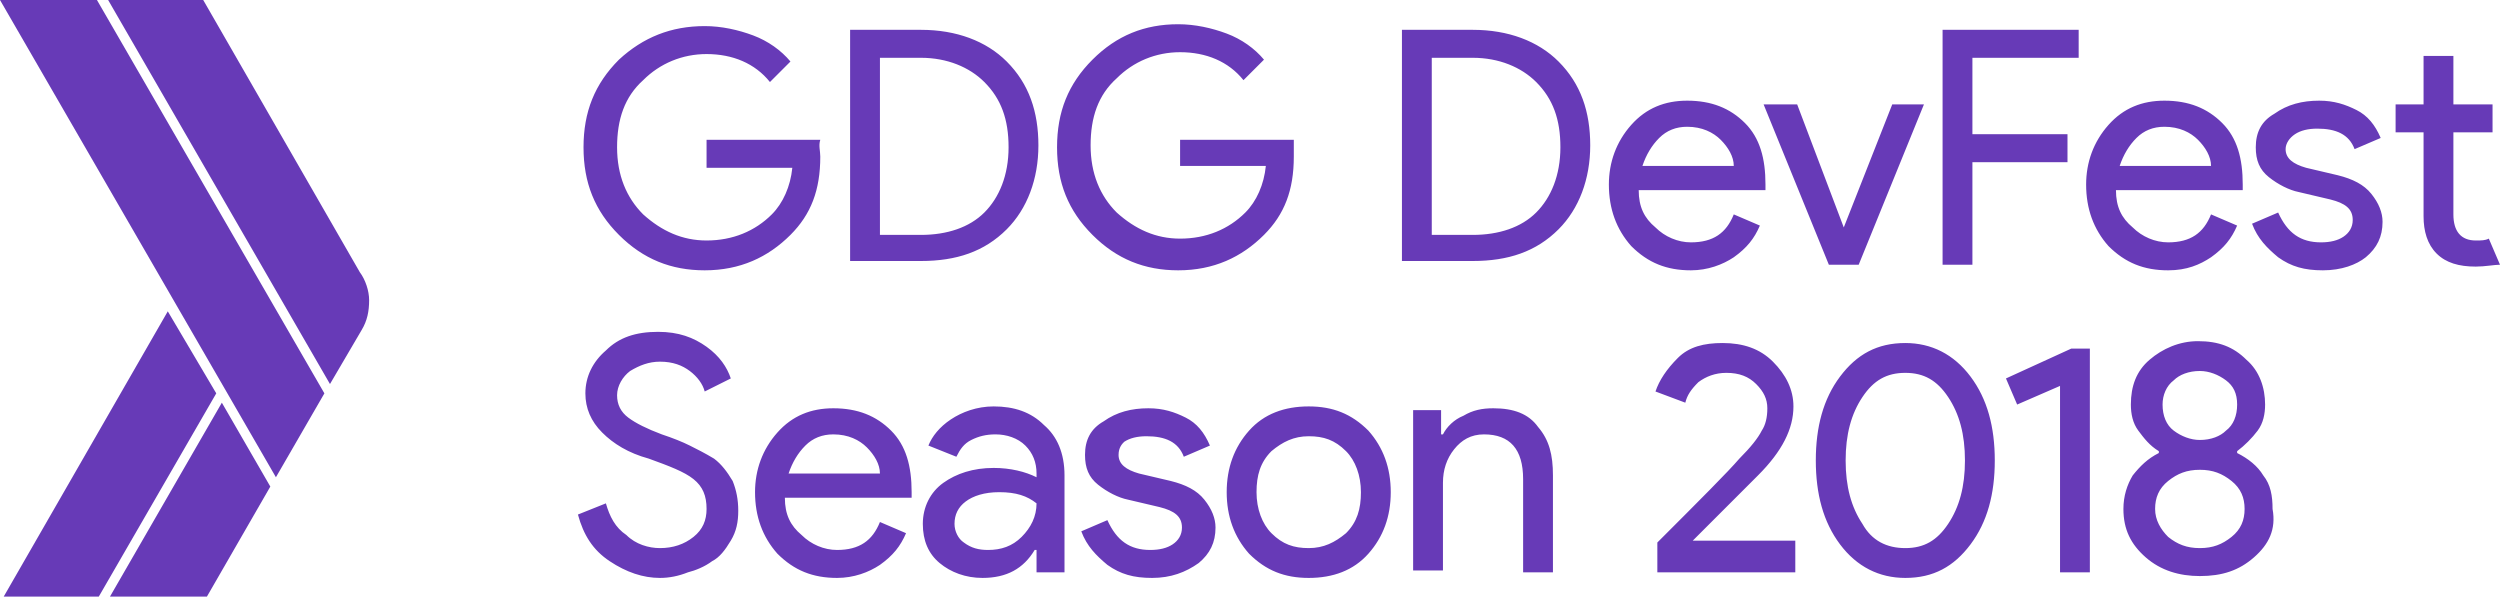
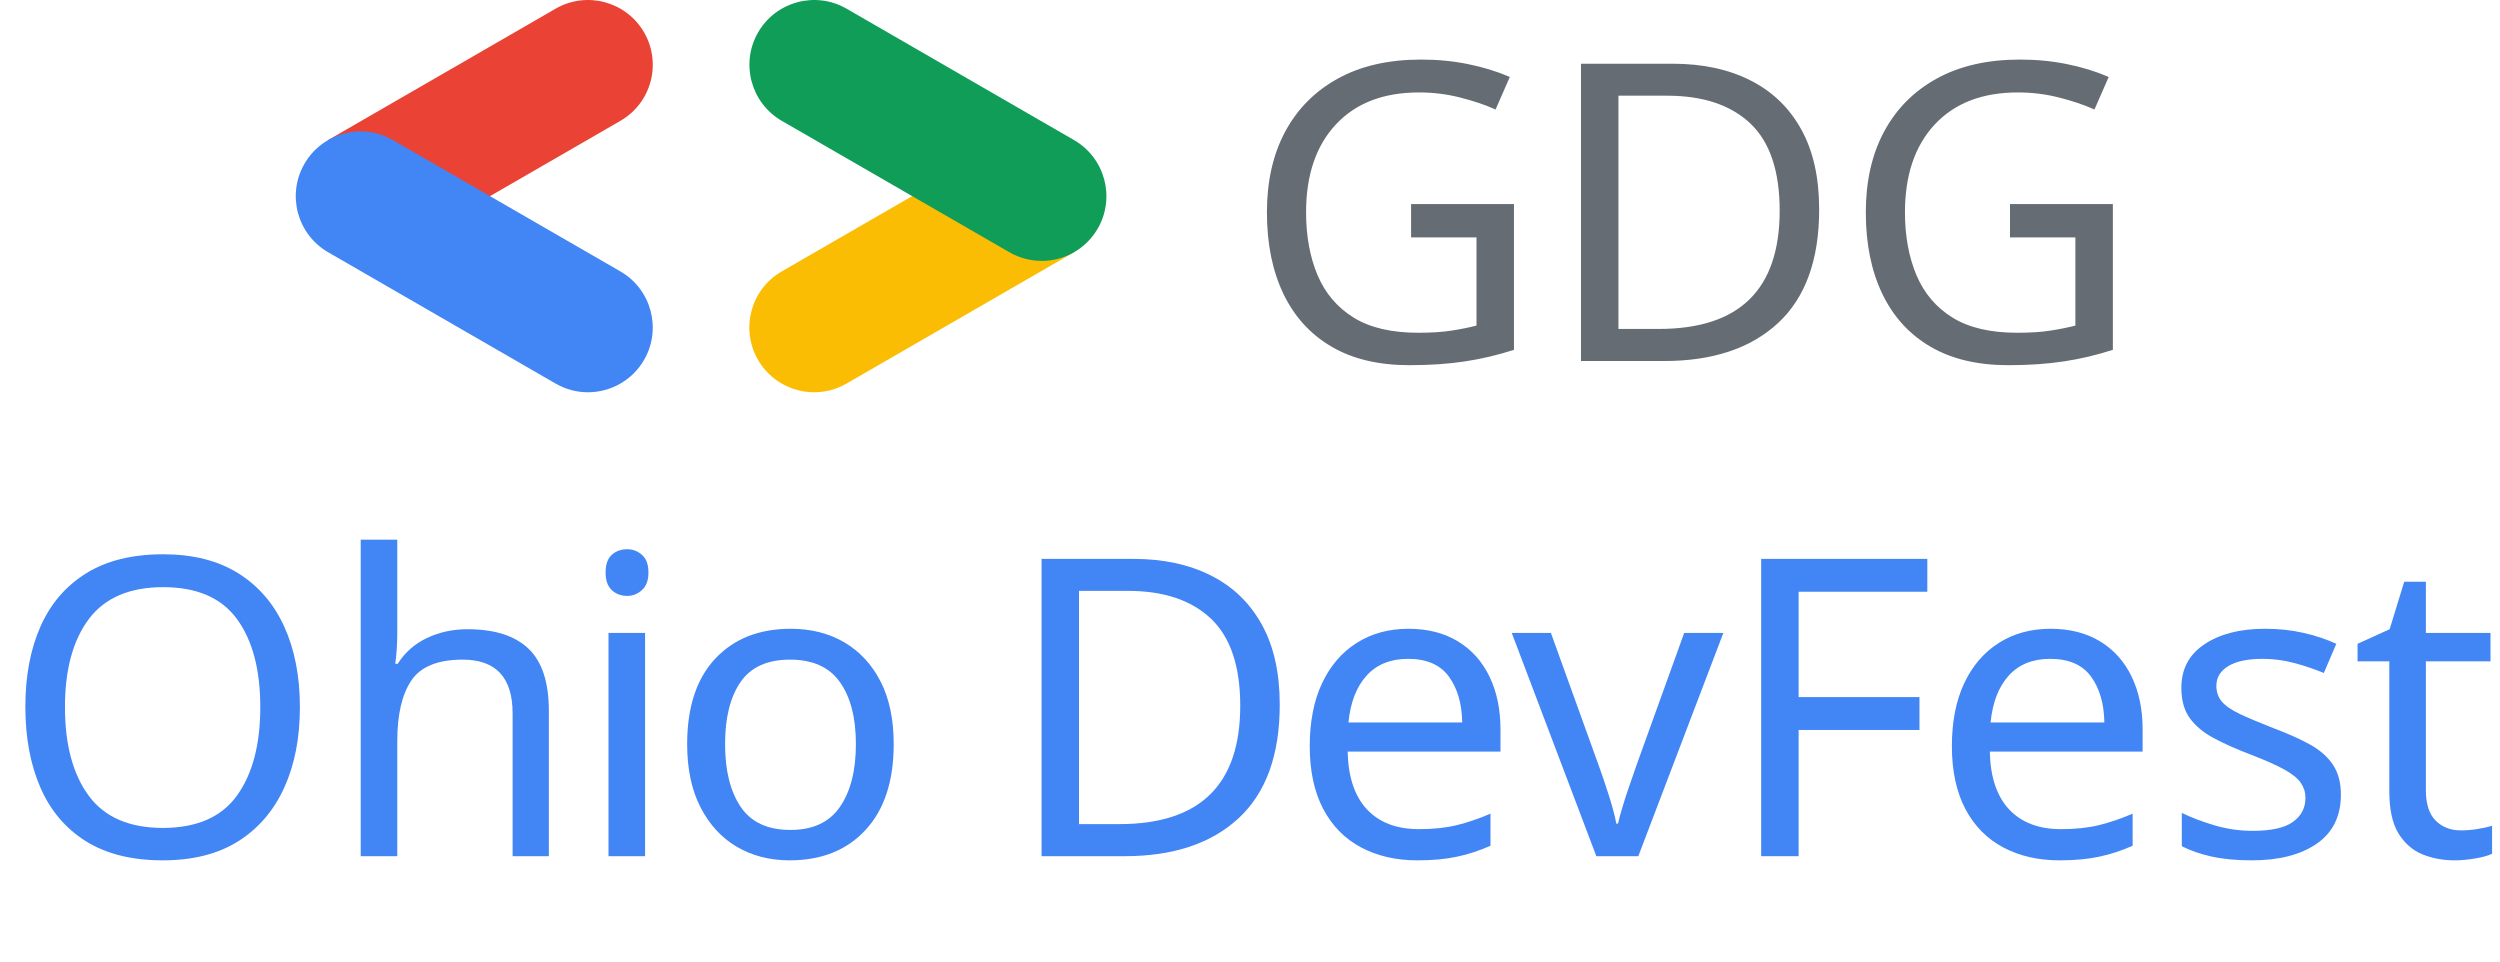
- <svg xmlns="http://www.w3.org/2000/svg" id="Layer_4" width="134.1" height="32">
-   <style>.st0{fill:#673ab7}</style>
-   <g id="XMLID_261_">
-     <path id="XMLID_259_" d="M5.2 0H0l14.8 25.6 2.6-4.5z" class="st0" />
-     <path id="XMLID_258_" d="M19.3 14.6L10.9 0H5.8l11.9 20.6 1.7-2.9c.3-.5.4-1 .4-1.6 0-.5-.2-1.1-.5-1.5z" class="st0" />
-     <path id="XMLID_257_" d="M9 16.7L.2 32h5.1l6.3-10.9z" class="st0" />
-     <path id="XMLID_256_" d="M11.9 21.6L5.9 32h5.2l3.4-5.9z" class="st0" />
-   </g>
-   <g id="XMLID_1_">
-     <path d="M44 8.4c0 1.8-.5 3.1-1.6 4.2-1.2 1.2-2.7 1.9-4.6 1.9-1.8 0-3.3-.6-4.6-1.9-1.3-1.3-1.9-2.8-1.9-4.7s.6-3.4 1.9-4.7C34.5 2 36 1.4 37.8 1.4c.9 0 1.8.2 2.6.5s1.5.8 2 1.4l-1.1 1.1c-.8-1-2-1.5-3.4-1.5-1.3 0-2.5.5-3.4 1.4-1 .9-1.4 2.1-1.4 3.6s.5 2.7 1.4 3.6c1 .9 2.1 1.4 3.4 1.4 1.4 0 2.6-.5 3.5-1.4.6-.6 1-1.5 1.1-2.5h-4.6V7.5H44c-.1.3 0 .6 0 .9zM45.6 14.2V1.6h3.8c1.9 0 3.5.6 4.6 1.7 1.2 1.2 1.7 2.7 1.7 4.5s-.6 3.4-1.7 4.5c-1.2 1.2-2.7 1.7-4.6 1.7h-3.8zm1.6-1.6h2.2c1.4 0 2.6-.4 3.4-1.2.8-.8 1.3-2 1.3-3.5s-.4-2.6-1.3-3.5c-.8-.8-2-1.3-3.4-1.3h-2.2v9.5zM69.4 8.4c0 1.8-.5 3.1-1.6 4.2-1.2 1.2-2.7 1.9-4.6 1.9-1.8 0-3.3-.6-4.6-1.9-1.3-1.3-1.9-2.8-1.9-4.7s.6-3.4 1.9-4.7c1.3-1.3 2.8-1.9 4.6-1.9.9 0 1.8.2 2.6.5s1.5.8 2 1.4l-1.1 1.1c-.8-1-2-1.5-3.4-1.5-1.3 0-2.5.5-3.4 1.4-1 .9-1.4 2.1-1.4 3.6s.5 2.7 1.4 3.6c1 .9 2.1 1.4 3.4 1.4 1.4 0 2.6-.5 3.5-1.4.6-.6 1-1.5 1.1-2.5h-4.6V7.5h6.1v.9zM75.2 14.2V1.6H79c1.9 0 3.5.6 4.6 1.7 1.2 1.2 1.7 2.7 1.7 4.5s-.6 3.4-1.7 4.5C82.4 13.5 80.9 14 79 14h-3.8zm1.6-1.6H79c1.4 0 2.6-.4 3.4-1.2.8-.8 1.3-2 1.3-3.5s-.4-2.6-1.3-3.5c-.8-.8-2-1.3-3.4-1.3h-2.2v9.5zM90.7 14.5c-1.3 0-2.3-.4-3.2-1.3-.8-.9-1.2-2-1.2-3.3 0-1.2.4-2.3 1.2-3.2.8-.9 1.8-1.3 3-1.3 1.3 0 2.3.4 3.1 1.2.8.8 1.1 1.9 1.1 3.3v.3h-6.8c0 .9.3 1.5.9 2 .5.5 1.2.8 1.9.8 1.2 0 1.9-.5 2.3-1.5l1.4.6c-.3.7-.7 1.2-1.4 1.7-.6.4-1.4.7-2.3.7zM93 8.9c0-.5-.3-1-.7-1.4-.4-.4-1-.7-1.8-.7-.6 0-1.1.2-1.5.6-.4.4-.7.9-.9 1.5H93zM98.1 14.2l-3.5-8.6h1.8l2.5 6.6 2.6-6.6h1.7l-3.5 8.6h-1.6zM105.8 14.2h-1.6V1.6h7.3v1.5h-5.7v4.1h5.1v1.5h-5.1v5.5zM116.3 14.5c-1.3 0-2.3-.4-3.2-1.3-.8-.9-1.2-2-1.2-3.3 0-1.2.4-2.3 1.2-3.2.8-.9 1.8-1.3 3-1.3 1.3 0 2.3.4 3.1 1.2.8.8 1.1 1.9 1.1 3.3v.3h-6.8c0 .9.3 1.5.9 2 .5.5 1.2.8 1.9.8 1.2 0 1.9-.5 2.3-1.5l1.4.6c-.3.7-.7 1.2-1.4 1.7-.6.4-1.3.7-2.3.7zm2.3-5.6c0-.5-.3-1-.7-1.4-.4-.4-1-.7-1.8-.7-.6 0-1.1.2-1.5.6-.4.4-.7.9-.9 1.5h4.9zM124.6 14.5c-1 0-1.7-.2-2.4-.7-.6-.5-1.1-1-1.4-1.8l1.4-.6c.5 1.1 1.2 1.6 2.3 1.6.5 0 .9-.1 1.2-.3.3-.2.5-.5.5-.9 0-.6-.4-.9-1.2-1.1l-1.7-.4c-.5-.1-1.1-.4-1.6-.8s-.7-.9-.7-1.6c0-.8.3-1.4 1-1.8.7-.5 1.5-.7 2.4-.7.8 0 1.4.2 2 .5.6.3 1 .8 1.3 1.5l-1.4.6c-.3-.8-1-1.1-2-1.1-.5 0-.9.1-1.2.3-.3.2-.5.5-.5.8 0 .5.4.8 1.1 1l1.7.4c.8.2 1.4.5 1.8 1 .4.5.6 1 .6 1.5 0 .8-.3 1.4-.9 1.9-.5.4-1.3.7-2.3.7zM132.8 14.3c-.9 0-1.6-.2-2.1-.7-.5-.5-.7-1.2-.7-2V7.1h-1.5V5.6h1.5V3h1.6v2.6h2.1v1.5h-2.1v4.4c0 .9.4 1.4 1.2 1.4.3 0 .5 0 .7-.1l.6 1.4c-.3 0-.8.1-1.3.1zM35.4 31c-.9 0-1.8-.3-2.7-.9-.9-.6-1.4-1.4-1.7-2.5l1.5-.6c.2.7.5 1.3 1.1 1.7.5.5 1.2.7 1.8.7.7 0 1.3-.2 1.8-.6.5-.4.7-.9.7-1.5 0-.7-.2-1.2-.7-1.6-.5-.4-1.3-.7-2.4-1.1-1.1-.3-1.9-.8-2.5-1.4-.6-.6-.9-1.3-.9-2.1 0-.9.4-1.7 1.1-2.3.7-.7 1.6-1 2.8-1 1.1 0 1.9.3 2.6.8.7.5 1.1 1.1 1.3 1.7l-1.4.7c-.1-.4-.4-.8-.8-1.1-.4-.3-.9-.5-1.6-.5-.6 0-1.1.2-1.6.5-.4.3-.7.8-.7 1.3s.2.9.6 1.2c.4.3 1 .6 1.8.9.6.2 1.1.4 1.5.6.4.2.8.4 1.3.7.4.3.7.7 1 1.2.2.5.3 1 .3 1.6 0 .6-.1 1.1-.4 1.6-.3.5-.6.9-1 1.1-.4.3-.9.5-1.3.6-.5.2-1 .3-1.5.3zM44.9 31c-1.3 0-2.3-.4-3.2-1.3-.8-.9-1.2-2-1.2-3.3 0-1.2.4-2.3 1.2-3.2.8-.9 1.8-1.3 3-1.3 1.3 0 2.3.4 3.1 1.2.8.8 1.1 1.9 1.1 3.3v.3h-6.8c0 .9.3 1.5.9 2 .5.5 1.2.8 1.9.8 1.2 0 1.9-.5 2.3-1.5l1.4.6c-.3.7-.7 1.2-1.4 1.7-.6.4-1.4.7-2.3.7zm2.3-5.6c0-.5-.3-1-.7-1.4-.4-.4-1-.7-1.8-.7-.6 0-1.1.2-1.5.6-.4.4-.7.9-.9 1.5h4.9zM52.7 31c-.9 0-1.7-.3-2.3-.8-.6-.5-.9-1.2-.9-2.1 0-.9.4-1.7 1.1-2.2.7-.5 1.6-.8 2.7-.8.9 0 1.7.2 2.3.5v-.2c0-.6-.2-1.1-.6-1.5-.4-.4-1-.6-1.6-.6-.5 0-.9.1-1.3.3-.4.2-.6.5-.8.9l-1.5-.6c.2-.5.6-1 1.2-1.4.6-.4 1.4-.7 2.3-.7 1.1 0 2 .3 2.7 1 .7.6 1.1 1.5 1.1 2.7v5.2h-1.5v-1.2h-.1c-.6 1-1.5 1.5-2.8 1.5zm.3-1.5c.7 0 1.3-.2 1.8-.7.5-.5.8-1.1.8-1.8-.5-.4-1.1-.6-2-.6-.8 0-1.4.2-1.8.5-.4.3-.6.7-.6 1.2 0 .4.2.8.5 1 .4.3.8.4 1.3.4zM61.8 31c-1 0-1.7-.2-2.4-.7-.6-.5-1.1-1-1.4-1.8l1.4-.6c.5 1.1 1.2 1.6 2.3 1.6.5 0 .9-.1 1.2-.3.3-.2.5-.5.5-.9 0-.6-.4-.9-1.2-1.1l-1.7-.4c-.5-.1-1.1-.4-1.6-.8s-.7-.9-.7-1.6c0-.8.3-1.4 1-1.8.7-.5 1.5-.7 2.4-.7.8 0 1.4.2 2 .5.6.3 1 .8 1.3 1.5l-1.4.6c-.3-.8-1-1.1-2-1.1-.5 0-.9.1-1.2.3-.1.1-.3.3-.3.7 0 .5.4.8 1.1 1l1.7.4c.8.2 1.4.5 1.8 1 .4.5.6 1 .6 1.5 0 .8-.3 1.4-.9 1.9-.7.5-1.5.8-2.5.8zM67 23.1c.8-.9 1.9-1.3 3.2-1.3 1.3 0 2.3.4 3.2 1.3.8.9 1.2 2 1.2 3.3 0 1.3-.4 2.4-1.2 3.3-.8.9-1.9 1.3-3.2 1.3-1.3 0-2.3-.4-3.2-1.3-.8-.9-1.2-2-1.2-3.3 0-1.3.4-2.4 1.2-3.3zm1.2 5.5c.6.6 1.2.8 2 .8s1.4-.3 2-.8c.6-.6.8-1.3.8-2.2 0-.9-.3-1.7-.8-2.2-.6-.6-1.2-.8-2-.8s-1.4.3-2 .8c-.6.6-.8 1.3-.8 2.2 0 .9.3 1.7.8 2.2zM77.3 22.1v1.2h.1c.2-.4.6-.8 1.1-1 .5-.3 1-.4 1.6-.4 1.1 0 1.9.3 2.4 1 .6.7.8 1.5.8 2.6v5.2h-1.6v-5c0-1.6-.7-2.4-2.1-2.4-.7 0-1.2.3-1.6.8-.4.5-.6 1.1-.6 1.8v4.7h-1.6V22h1.5zM96.5 30.7h-7.6v-1.6c2.3-2.3 3.8-3.8 4.4-4.5.6-.6 1-1.1 1.2-1.5.2-.3.3-.7.3-1.2s-.2-.9-.6-1.3c-.4-.4-.9-.6-1.6-.6-.6 0-1.1.2-1.5.5-.4.4-.6.7-.7 1.1l-1.6-.6c.2-.6.6-1.2 1.2-1.8.6-.6 1.4-.8 2.4-.8 1.1 0 2 .3 2.7 1 .7.7 1.1 1.5 1.1 2.4 0 1.2-.6 2.4-1.9 3.7L90.8 29h5.5v1.7zM105.7 29.2c-.9 1.2-2 1.8-3.5 1.8-1.4 0-2.6-.6-3.5-1.8-.9-1.2-1.3-2.7-1.3-4.5 0-1.8.4-3.3 1.3-4.5.9-1.2 2-1.8 3.5-1.8 1.4 0 2.6.6 3.5 1.8.9 1.2 1.3 2.7 1.3 4.5 0 1.8-.4 3.3-1.3 4.5zm-3.5.2c1 0 1.7-.4 2.3-1.3.6-.9.9-2 .9-3.4s-.3-2.5-.9-3.4c-.6-.9-1.3-1.3-2.3-1.3-1 0-1.7.4-2.3 1.3-.6.9-.9 2-.9 3.4s.3 2.5.9 3.4c.5.9 1.3 1.3 2.3 1.3zM112.1 30.7h-1.6v-10l-2.3 1-.6-1.4 3.5-1.6h1v12zM120.9 29.9c-.8.7-1.7 1-2.9 1-1.1 0-2.1-.3-2.9-1-.8-.7-1.2-1.5-1.2-2.6 0-.7.2-1.3.5-1.8.4-.5.8-.9 1.4-1.2v-.1c-.5-.3-.8-.7-1.1-1.1-.3-.4-.4-.9-.4-1.4 0-1 .3-1.8 1-2.4.7-.6 1.6-1 2.6-1 1.1 0 1.9.3 2.6 1 .7.6 1 1.5 1 2.4 0 .5-.1 1-.4 1.4-.3.4-.7.8-1.1 1.1v.1c.6.3 1.1.7 1.4 1.2.4.5.5 1.1.5 1.8.2 1.1-.2 1.9-1 2.6zm-4.6-1.1c.5.4 1 .6 1.7.6s1.2-.2 1.7-.6c.5-.4.7-.9.7-1.5s-.2-1.1-.7-1.5c-.5-.4-1-.6-1.7-.6s-1.2.2-1.7.6c-.5.4-.7.9-.7 1.5s.3 1.1.7 1.5zm.3-5.7c.4.3.9.5 1.4.5.6 0 1.1-.2 1.4-.5.4-.3.6-.8.6-1.4 0-.6-.2-1-.6-1.3-.4-.3-.9-.5-1.4-.5-.6 0-1.1.2-1.4.5-.4.3-.6.8-.6 1.3 0 .6.2 1.1.6 1.4z" class="st0" />
+ <svg xmlns="http://www.w3.org/2000/svg" id="Layer_2" viewBox="0 0 348.17 133.91">
+   <defs>
+     <style>.cls-1{fill:#656c73;letter-spacing:-.01em;}.cls-1,.cls-2{font-family:GoogleSansDisplay-Regular, 'Google Sans Display';font-size:58px;}.cls-2,.cls-3{fill:#4285f4;}.cls-4{letter-spacing:-.03em;}.cls-5{fill:#fbbc04;}.cls-6{fill:#ea4335;}.cls-7{fill:#0f9d58;}.cls-8{letter-spacing:0em;}.cls-9{letter-spacing:-.02em;}.cls-10{letter-spacing:0em;}.cls-11{letter-spacing:0em;}.cls-12{letter-spacing:0em;}.cls-13{letter-spacing:0em;}</style>
+   </defs>
+   <g id="Linkedin_-_Hero_Image">
+     <g id="Logo">
+       <g>
+         <text class="cls-1" transform="translate(172.91 50.28)">
+           <tspan x="0" y="0">GDG</tspan>
+         </text>
+         <text class="cls-2" transform="translate(0 119.24)">
+           <tspan x="0" y="0">Oh</tspan>
+           <tspan class="cls-11" x="79.81" y="0">i</tspan>
+           <tspan x="92.51" y="0">o </tspan>
+           <tspan class="cls-9" x="139.43" y="0">D</tspan>
+           <tspan class="cls-10" x="179.22" y="0">e</tspan>
+           <tspan class="cls-8" x="210.54" y="0">v</tspan>
+           <tspan class="cls-4" x="239.65" y="0">F</tspan>
+           <tspan class="cls-13" x="268.65" y="0">e</tspan>
+           <tspan class="cls-12" x="300.84" y="0">s</tspan>
+           <tspan x="327.41" y="0">t</tspan>
+         </text>
+         <g>
+           <path class="cls-6" d="M68.06,27.42l18.34-10.59c4.32-2.49,5.79-8.01,3.3-12.32-2.49-4.31-8.01-5.79-12.32-3.3l-31.68,18.29,22.37,7.92Z" />
+           <path class="cls-3" d="M81.88,54.63c3.12,0,6.15-1.62,7.82-4.51,2.49-4.31,1.01-9.83-3.3-12.32l-31.68-18.29c-4.32-2.49-9.83-1.01-12.32,3.3-2.49,4.32-1.01,9.83,3.3,12.32l31.68,18.29c1.42,.82,2.97,1.21,4.5,1.21Z" />
+           <path class="cls-5" d="M113.39,54.63c1.53,0,3.08-.39,4.5-1.21l31.68-18.29-22.08-8.08-18.62,10.75c-4.32,2.49-5.79,8.01-3.3,12.32,1.67,2.89,4.7,4.51,7.82,4.51Z" />
+           <path class="cls-7" d="M145.06,36.34c3.12,0,6.15-1.62,7.82-4.51,2.49-4.31,1.01-9.83-3.3-12.32L117.9,1.21c-4.32-2.49-9.83-1.01-12.32,3.3-2.49,4.31-1.01,9.83,3.3,12.32l31.68,18.29c1.42,.82,2.97,1.21,4.5,1.21Z" />
+         </g>
+       </g>
+     </g>
  </g>
</svg>
